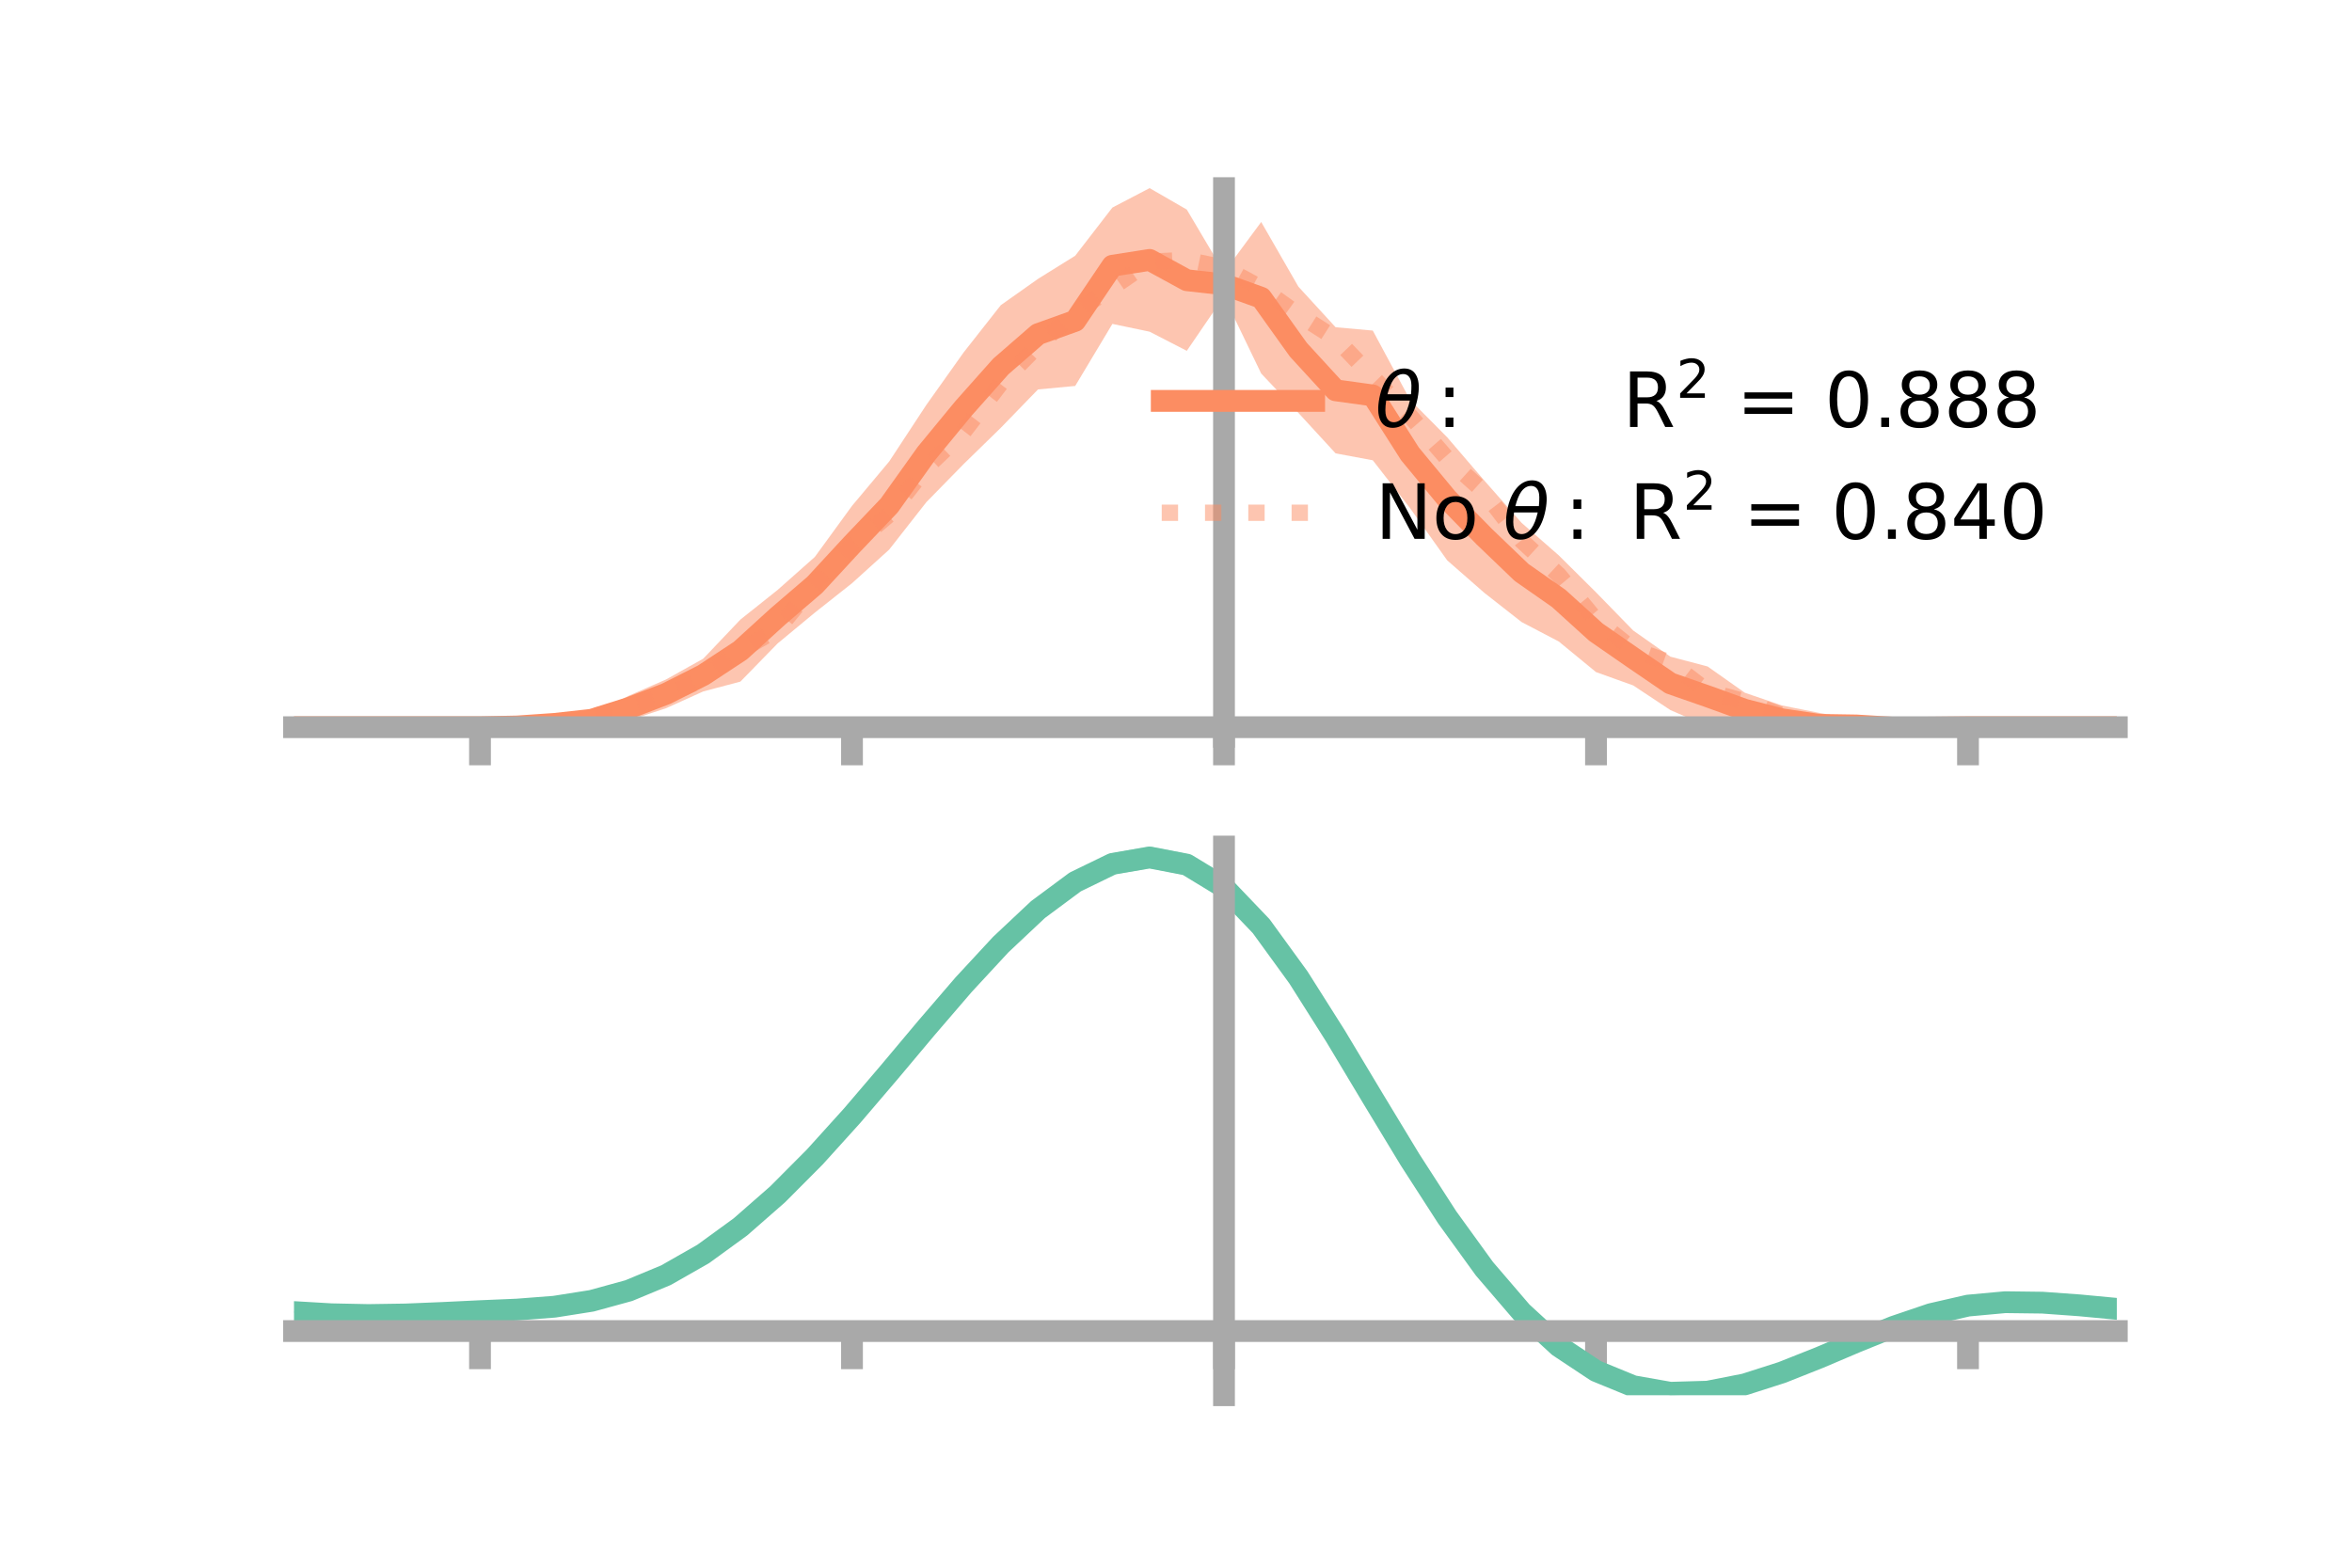
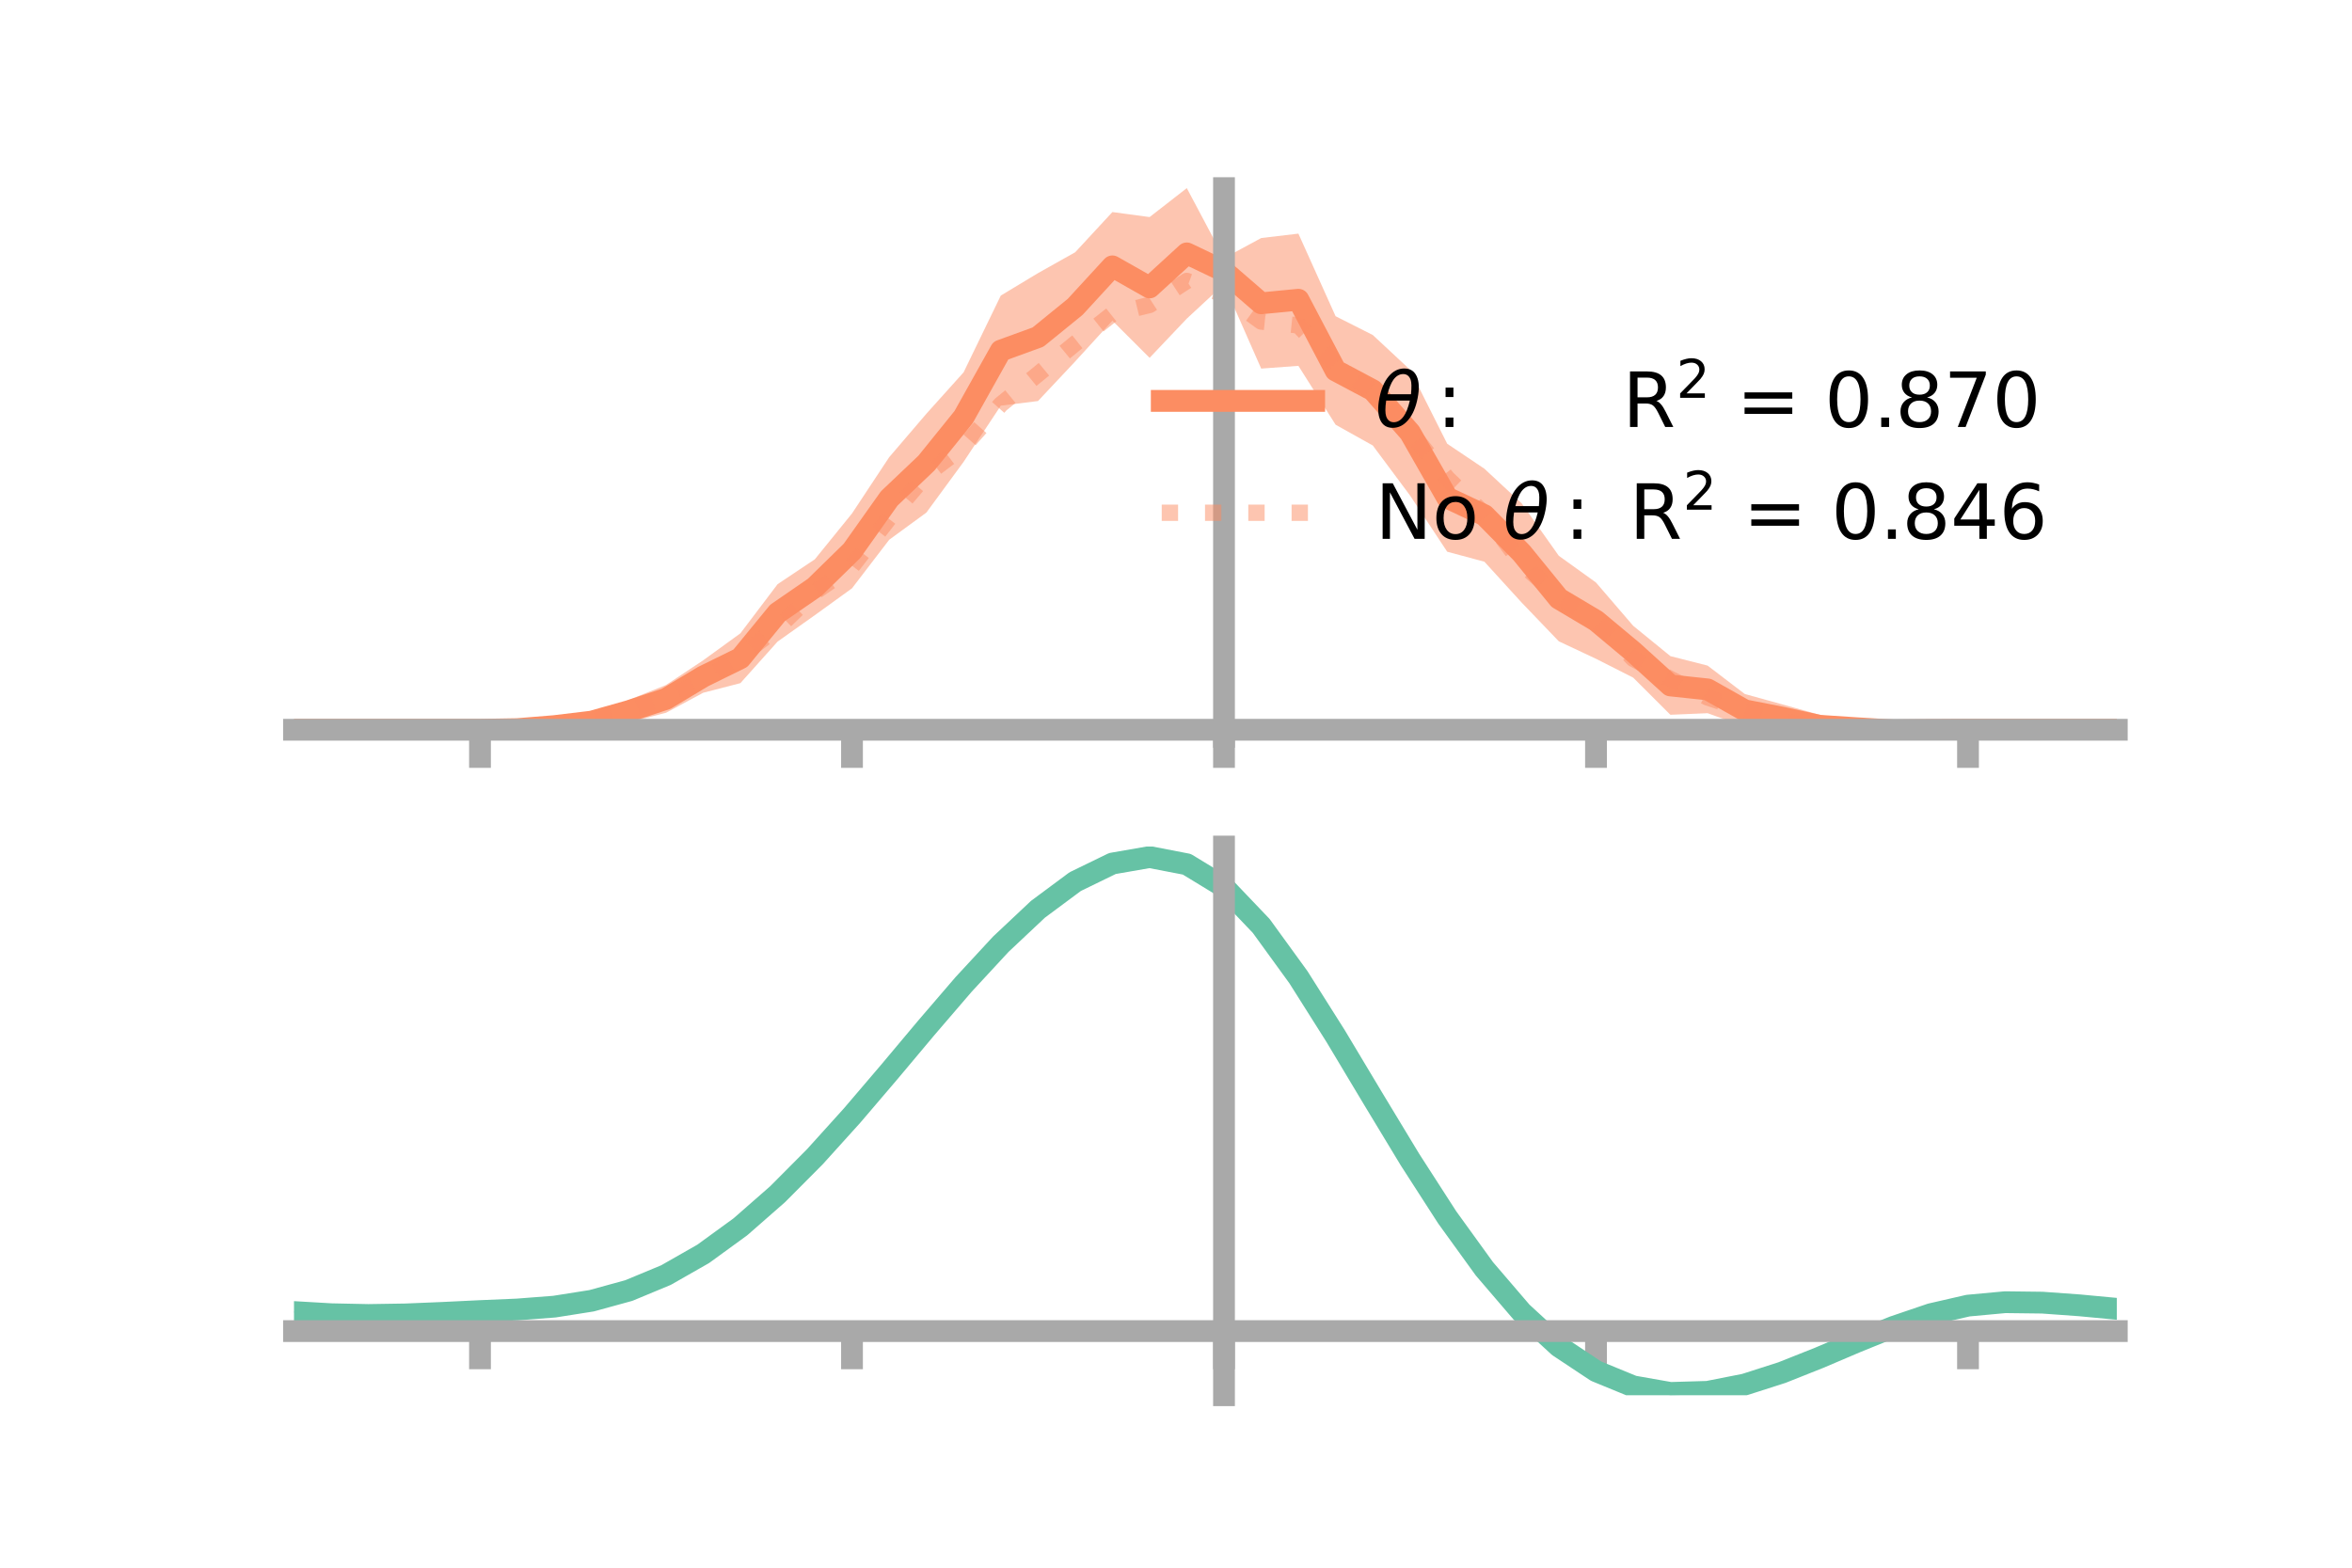
<svg xmlns="http://www.w3.org/2000/svg" xmlns:xlink="http://www.w3.org/1999/xlink" height="144pt" version="1.1" viewBox="0 0 216 144" width="216pt">
  <defs>
    <style type="text/css">*{stroke-linecap:butt;stroke-linejoin:round;}</style>
  </defs>
  <g id="figure_1">
    <g id="patch_1">
      <path d="M 0 144  L 216 144  L 216 0  L 0 0  z " style="fill:none;" />
    </g>
    <g id="axes_1">
      <g id="patch_2">
        <path d="M 27 67.68  L 194.4 67.68  L 194.4 17.28  L 27 17.28  z " style="fill:none;" />
      </g>
      <g id="PolyCollection_1">
-         <path clip-path="url(#p15911a3041)" d="M 27 66.797  L 27 66.797  L 30.416 66.797  L 33.833 66.797  L 37.249 66.797  L 40.665 66.797  L 44.082 66.796  L 47.498 66.571  L 50.914 66.11  L 54.331 65.564  L 57.747 63.908  L 61.163 62.414  L 64.58 60.506  L 67.996 56.911  L 71.412 54.191  L 74.829 51.159  L 78.245 46.468  L 81.661 42.388  L 85.078 37.184  L 88.494 32.376  L 91.91 28.03  L 95.327 25.617  L 98.743 23.49  L 102.159 19.065  L 105.576 17.28  L 108.992 19.251  L 112.408 25.017  L 115.824 20.389  L 119.241 26.331  L 122.657 30.059  L 126.073 30.365  L 129.49 36.719  L 132.906 40.169  L 136.322 44.15  L 139.739 48.028  L 143.155 51.015  L 146.571 54.406  L 149.988 57.914  L 153.404 60.318  L 156.82 61.218  L 160.237 63.63  L 163.653 64.802  L 167.069 65.483  L 170.486 66.084  L 173.902 66.459  L 177.318 66.678  L 180.735 66.797  L 184.151 66.797  L 187.567 66.797  L 190.984 66.797  L 194.4 66.797  L 194.4 66.797  L 194.4 66.797  L 190.984 66.797  L 187.567 66.797  L 184.151 66.797  L 180.735 66.798  L 177.318 66.988  L 173.902 67.229  L 170.486 67.189  L 167.069 67.68  L 163.653 67.341  L 160.237 66.764  L 156.82 66.705  L 153.404 65.224  L 149.988 62.96  L 146.571 61.734  L 143.155 58.926  L 139.739 57.138  L 136.322 54.46  L 132.906 51.471  L 129.49 46.669  L 126.073 42.279  L 122.657 41.644  L 119.241 37.927  L 115.824 34.31  L 112.408 27.224  L 108.992 32.226  L 105.576 30.467  L 102.159 29.752  L 98.743 35.451  L 95.327 35.771  L 91.91 39.296  L 88.494 42.631  L 85.078 46.12  L 81.661 50.482  L 78.245 53.573  L 74.829 56.275  L 71.412 59.106  L 67.996 62.609  L 64.58 63.514  L 61.163 65.056  L 57.747 66.177  L 54.331 66.67  L 50.914 66.876  L 47.498 66.885  L 44.082 66.798  L 40.665 66.797  L 37.249 66.797  L 33.833 66.797  L 30.416 66.797  L 27 66.797  z " style="fill:#fc8d62;fill-opacity:0.5;" />
+         <path clip-path="url(#p4371fd2796)" d="M 27 67.032  L 27 67.032  L 30.416 67.032  L 33.833 67.032  L 37.249 67.032  L 40.665 67.032  L 44.082 67.032  L 47.498 66.871  L 50.914 66.382  L 54.331 65.777  L 57.747 64.293  L 61.163 62.921  L 64.58 60.652  L 67.996 58.174  L 71.412 53.659  L 74.829 51.377  L 78.245 47.164  L 81.661 41.995  L 85.078 38.001  L 88.494 34.2  L 91.91 27.149  L 95.327 25.088  L 98.743 23.171  L 102.159 19.478  L 105.576 19.938  L 108.992 17.28  L 112.408 23.713  L 115.824 21.865  L 119.241 21.46  L 122.657 29.047  L 126.073 30.774  L 129.49 33.956  L 132.906 40.76  L 136.322 43.055  L 139.739 46.227  L 143.155 51.051  L 146.571 53.508  L 149.988 57.484  L 153.404 60.269  L 156.82 61.139  L 160.237 63.748  L 163.653 64.693  L 167.069 65.645  L 170.486 66.363  L 173.902 66.779  L 177.318 66.951  L 180.735 67.032  L 184.151 67.032  L 187.567 67.032  L 190.984 67.032  L 194.4 67.032  L 194.4 67.032  L 194.4 67.032  L 190.984 67.032  L 187.567 67.032  L 184.151 67.032  L 180.735 67.032  L 177.318 67.155  L 173.902 67.404  L 170.486 67.416  L 167.069 67.68  L 163.653 67.136  L 160.237 66.748  L 156.82 65.51  L 153.404 65.656  L 149.988 62.245  L 146.571 60.513  L 143.155 58.907  L 139.739 55.343  L 136.322 51.596  L 132.906 50.678  L 129.49 45.509  L 126.073 40.921  L 122.657 39.013  L 119.241 33.604  L 115.824 33.857  L 112.408 26.102  L 108.992 29.268  L 105.576 32.868  L 102.159 29.457  L 98.743 33.199  L 95.327 36.837  L 91.91 37.263  L 88.494 42.423  L 85.078 47.081  L 81.661 49.579  L 78.245 54.039  L 74.829 56.508  L 71.412 58.933  L 67.996 62.75  L 64.58 63.633  L 61.163 65.472  L 57.747 66.35  L 54.331 66.793  L 50.914 67.011  L 47.498 67.079  L 44.082 67.032  L 40.665 67.032  L 37.249 67.032  L 33.833 67.032  L 30.416 67.032  L 27 67.032  z " style="fill:#fc8d62;fill-opacity:0.5;" />
      </g>
      <g id="matplotlib.axis_1">
        <g id="xtick_1">
          <g id="line2d_1">
            <defs>
-               <path d="M 0 0  L 0 3.5  " id="m655f761736" style="stroke:#a9a9a9;stroke-width:2;" />
+               <path d="M 0 0  L 0 3.5  " id="m05f3c1939a" style="stroke:#a9a9a9;stroke-width:2;" />
            </defs>
            <g>
-               <use style="fill:#a9a9a9;stroke:#a9a9a9;stroke-width:2;" x="44.082" xlink:href="#m655f761736" y="66.797" />
+               <use style="fill:#a9a9a9;stroke:#a9a9a9;stroke-width:2;" x="44.082" xlink:href="#m05f3c1939a" y="67.032" />
            </g>
          </g>
        </g>
        <g id="xtick_2">
          <g id="line2d_2">
            <g>
-               <use style="fill:#a9a9a9;stroke:#a9a9a9;stroke-width:2;" x="78.245" xlink:href="#m655f761736" y="66.797" />
+               <use style="fill:#a9a9a9;stroke:#a9a9a9;stroke-width:2;" x="78.245" xlink:href="#m05f3c1939a" y="67.032" />
            </g>
          </g>
        </g>
        <g id="xtick_3">
          <g id="line2d_3">
            <g>
-               <use style="fill:#a9a9a9;stroke:#a9a9a9;stroke-width:2;" x="112.408" xlink:href="#m655f761736" y="66.797" />
+               <use style="fill:#a9a9a9;stroke:#a9a9a9;stroke-width:2;" x="112.408" xlink:href="#m05f3c1939a" y="67.032" />
            </g>
          </g>
        </g>
        <g id="xtick_4">
          <g id="line2d_4">
            <g>
-               <use style="fill:#a9a9a9;stroke:#a9a9a9;stroke-width:2;" x="146.571" xlink:href="#m655f761736" y="66.797" />
+               <use style="fill:#a9a9a9;stroke:#a9a9a9;stroke-width:2;" x="146.571" xlink:href="#m05f3c1939a" y="67.032" />
            </g>
          </g>
        </g>
        <g id="xtick_5">
          <g id="line2d_5">
            <g>
-               <use style="fill:#a9a9a9;stroke:#a9a9a9;stroke-width:2;" x="180.735" xlink:href="#m655f761736" y="66.797" />
+               <use style="fill:#a9a9a9;stroke:#a9a9a9;stroke-width:2;" x="180.735" xlink:href="#m05f3c1939a" y="67.032" />
            </g>
          </g>
        </g>
      </g>
      <g id="matplotlib.axis_2" />
      <g id="line2d_6">
-         <path clip-path="url(#p15911a3041)" d="M 27 66.797  L 30.416 66.797  L 33.833 66.797  L 37.249 66.797  L 40.665 66.797  L 44.082 66.797  L 47.498 66.728  L 50.914 66.493  L 54.331 66.117  L 57.747 65.043  L 61.163 63.735  L 64.58 62.01  L 67.996 59.76  L 71.412 56.649  L 74.829 53.717  L 78.245 50.02  L 81.661 46.435  L 85.078 41.652  L 88.494 37.504  L 91.91 33.663  L 95.327 30.694  L 98.743 29.47  L 102.159 24.408  L 105.576 23.874  L 108.992 25.739  L 112.408 26.121  L 115.824 27.349  L 119.241 32.129  L 122.657 35.851  L 126.073 36.322  L 129.49 41.694  L 132.906 45.82  L 136.322 49.305  L 139.739 52.583  L 143.155 54.971  L 146.571 58.07  L 149.988 60.437  L 153.404 62.771  L 156.82 63.962  L 160.237 65.197  L 163.653 66.071  L 167.069 66.582  L 170.486 66.636  L 173.902 66.844  L 177.318 66.833  L 180.735 66.797  L 184.151 66.797  L 187.567 66.797  L 190.984 66.797  L 194.4 66.797  " style="fill:none;stroke:#fc8d62;stroke-linecap:square;stroke-width:2;" />
+         <path clip-path="url(#p4371fd2796)" d="M 27 67.032  L 30.416 67.032  L 33.833 67.032  L 37.249 67.032  L 40.665 67.032  L 44.082 67.032  L 47.498 66.975  L 50.914 66.696  L 54.331 66.285  L 57.747 65.321  L 61.163 64.197  L 64.58 62.143  L 67.996 60.462  L 71.412 56.296  L 74.829 53.942  L 78.245 50.601  L 81.661 45.787  L 85.078 42.541  L 88.494 38.311  L 91.91 32.206  L 95.327 30.963  L 98.743 28.185  L 102.159 24.467  L 105.576 26.403  L 108.992 23.274  L 112.408 24.907  L 115.824 27.861  L 119.241 27.532  L 122.657 34.03  L 126.073 35.847  L 129.49 39.733  L 132.906 45.719  L 136.322 47.325  L 139.739 50.785  L 143.155 54.979  L 146.571 57.01  L 149.988 59.864  L 153.404 62.962  L 156.82 63.325  L 160.237 65.248  L 163.653 65.915  L 167.069 66.663  L 170.486 66.889  L 173.902 67.092  L 177.318 67.053  L 180.735 67.032  L 184.151 67.032  L 187.567 67.032  L 190.984 67.032  L 194.4 67.032  " style="fill:none;stroke:#fc8d62;stroke-linecap:square;stroke-width:2;" />
      </g>
      <g id="line2d_7">
-         <path clip-path="url(#p15911a3041)" d="M 27 66.797  L 30.416 66.797  L 33.833 66.797  L 37.249 66.797  L 40.665 66.797  L 44.082 66.797  L 47.498 66.739  L 50.914 66.565  L 54.331 65.858  L 57.747 64.909  L 61.163 63.874  L 64.58 62.385  L 67.996 59.739  L 71.412 57.797  L 74.829 53.621  L 78.245 50.159  L 81.661 47.267  L 85.078 42.921  L 88.494 39.665  L 91.91 35.214  L 95.327 31.748  L 98.743 28.687  L 102.159 26.4  L 105.576 24.04  L 108.992 23.874  L 112.408 24.584  L 115.824 26.445  L 119.241 28.907  L 122.657 31.086  L 126.073 34.658  L 129.49 38.201  L 132.906 42.123  L 136.322 45.206  L 139.739 49.664  L 143.155 52.821  L 146.571 56.929  L 149.988 59.663  L 153.404 60.873  L 156.82 63.494  L 160.237 64.429  L 163.653 65.697  L 167.069 66.6  L 170.486 66.831  L 173.902 66.761  L 177.318 66.819  L 180.735 66.797  L 184.151 66.797  L 187.567 66.797  L 190.984 66.797  L 194.4 66.797  " style="fill:none;stroke:#fc8d62;stroke-dasharray:1.5,2.475;stroke-dashoffset:0;stroke-opacity:0.5;stroke-width:1.5;" />
+         <path clip-path="url(#p4371fd2796)" d="M 27 67.032  L 30.416 67.032  L 33.833 67.032  L 37.249 67.032  L 40.665 67.032  L 44.082 67.032  L 47.498 67.003  L 50.914 66.696  L 54.331 66.309  L 57.747 65.199  L 61.163 64.117  L 64.58 62.57  L 67.996 60.255  L 71.412 57.682  L 74.829 54.379  L 78.245 52.023  L 81.661 47.604  L 85.078 43.6  L 88.494 41.012  L 91.91 37.15  L 95.327 34.366  L 98.743 31.553  L 102.159 28.842  L 105.576 28.013  L 108.992 25.805  L 112.408 27.065  L 115.824 29.536  L 119.241 29.889  L 122.657 33.46  L 126.073 36.023  L 129.49 39.59  L 132.906 43.922  L 136.322 47.209  L 139.739 51.763  L 143.155 54.801  L 146.571 56.947  L 149.988 60.51  L 153.404 62.365  L 156.82 64.067  L 160.237 65.202  L 163.653 66.225  L 167.069 66.923  L 170.486 66.924  L 173.902 67.122  L 177.318 67.028  L 180.735 67.032  L 184.151 67.032  L 187.567 67.032  L 190.984 67.032  L 194.4 67.032  " style="fill:none;stroke:#fc8d62;stroke-dasharray:1.5,2.475;stroke-dashoffset:0;stroke-opacity:0.5;stroke-width:1.5;" />
      </g>
      <g id="patch_3">
        <path d="M 112.408 67.68  L 112.408 17.28  " style="fill:none;stroke:#a9a9a9;stroke-linecap:square;stroke-linejoin:miter;stroke-width:2;" />
      </g>
      <g id="patch_4">
        <path d="M 194.4 67.68  L 194.4 17.28  " style="fill:none;" />
      </g>
      <g id="patch_5">
-         <path d="M 27 66.797  L 194.4 66.797  " style="fill:none;stroke:#a9a9a9;stroke-linecap:square;stroke-linejoin:miter;stroke-width:2;" />
+         <path d="M 27 67.032  L 194.4 67.032  " style="fill:none;stroke:#a9a9a9;stroke-linecap:square;stroke-linejoin:miter;stroke-width:2;" />
      </g>
      <g id="patch_6">
        <path d="M 27 17.28  L 194.4 17.28  " style="fill:none;" />
      </g>
      <g id="legend_1">
        <g id="line2d_8">
          <path d="M 106.69 36.824  L 120.69 36.824  " style="fill:none;stroke:#fc8d62;stroke-linecap:square;stroke-width:2;" />
        </g>
        <g id="line2d_9" />
        <g id="text_1">
          <g transform="translate(126.29 39.27422)scale(0.07 -0.07)">
            <defs>
              <path d="M 45.516 34.672  L 14.453 34.672  Q 12.359 20.062 14.5 13.875  Q 17.188 6.25 24.469 6.25  Q 31.781 6.25 37.359 13.922  Q 42.234 20.656 45.516 34.672  z M 47.016 42.969  Q 48.344 56.844 46.625 61.719  Q 43.953 69.438 36.766 69.438  Q 29.297 69.438 23.828 61.812  Q 19.531 55.672 16.156 42.969  z M 38.188 76.766  Q 49.906 76.766 54.594 66.406  Q 59.281 56.109 55.719 37.844  Q 52.203 19.625 43.453 9.281  Q 34.766 -1.125 23.047 -1.125  Q 11.281 -1.125 6.641 9.281  Q 2 19.625 5.516 37.844  Q 9.078 56.109 17.719 66.406  Q 26.422 76.766 38.188 76.766  z " id="DejaVuSans-Oblique-952" />
              <path d="M 11.719 12.406  L 22.016 12.406  L 22.016 0  L 11.719 0  z M 11.719 51.703  L 22.016 51.703  L 22.016 39.312  L 11.719 39.312  z " id="DejaVuSans-58" />
              <path id="DejaVuSans-32" />
              <path d="M 44.391 34.188  Q 47.562 33.109 50.562 29.594  Q 53.562 26.078 56.594 19.922  L 66.609 0  L 56 0  L 46.688 18.703  Q 43.062 26.031 39.672 28.422  Q 36.281 30.812 30.422 30.812  L 19.672 30.812  L 19.672 0  L 9.812 0  L 9.812 72.906  L 32.078 72.906  Q 44.578 72.906 50.734 67.672  Q 56.891 62.453 56.891 51.906  Q 56.891 45.016 53.688 40.469  Q 50.484 35.938 44.391 34.188  z M 19.672 64.797  L 19.672 38.922  L 32.078 38.922  Q 39.203 38.922 42.844 42.219  Q 46.484 45.516 46.484 51.906  Q 46.484 58.297 42.844 61.547  Q 39.203 64.797 32.078 64.797  z " id="DejaVuSans-82" />
              <path d="M 19.188 8.297  L 53.609 8.297  L 53.609 0  L 7.328 0  L 7.328 8.297  Q 12.938 14.109 22.625 23.891  Q 32.328 33.688 34.812 36.531  Q 39.547 41.844 41.422 45.531  Q 43.312 49.219 43.312 52.781  Q 43.312 58.594 39.234 62.25  Q 35.156 65.922 28.609 65.922  Q 23.969 65.922 18.812 64.312  Q 13.672 62.703 7.812 59.422  L 7.812 69.391  Q 13.766 71.781 18.938 73  Q 24.125 74.219 28.422 74.219  Q 39.75 74.219 46.484 68.547  Q 53.219 62.891 53.219 53.422  Q 53.219 48.922 51.531 44.891  Q 49.859 40.875 45.406 35.406  Q 44.188 33.984 37.641 27.219  Q 31.109 20.453 19.188 8.297  z " id="DejaVuSans-50" />
              <path d="M 10.594 45.406  L 73.188 45.406  L 73.188 37.203  L 10.594 37.203  z M 10.594 25.484  L 73.188 25.484  L 73.188 17.188  L 10.594 17.188  z " id="DejaVuSans-61" />
              <path d="M 31.781 66.406  Q 24.172 66.406 20.328 58.906  Q 16.5 51.422 16.5 36.375  Q 16.5 21.391 20.328 13.891  Q 24.172 6.391 31.781 6.391  Q 39.453 6.391 43.281 13.891  Q 47.125 21.391 47.125 36.375  Q 47.125 51.422 43.281 58.906  Q 39.453 66.406 31.781 66.406  z M 31.781 74.219  Q 44.047 74.219 50.516 64.516  Q 56.984 54.828 56.984 36.375  Q 56.984 17.969 50.516 8.266  Q 44.047 -1.422 31.781 -1.422  Q 19.531 -1.422 13.062 8.266  Q 6.594 17.969 6.594 36.375  Q 6.594 54.828 13.062 64.516  Q 19.531 74.219 31.781 74.219  z " id="DejaVuSans-48" />
              <path d="M 10.688 12.406  L 21 12.406  L 21 0  L 10.688 0  z " id="DejaVuSans-46" />
              <path d="M 31.781 34.625  Q 24.75 34.625 20.719 30.859  Q 16.703 27.094 16.703 20.516  Q 16.703 13.922 20.719 10.156  Q 24.75 6.391 31.781 6.391  Q 38.812 6.391 42.859 10.172  Q 46.922 13.969 46.922 20.516  Q 46.922 27.094 42.891 30.859  Q 38.875 34.625 31.781 34.625  z M 21.922 38.812  Q 15.578 40.375 12.031 44.719  Q 8.5 49.078 8.5 55.328  Q 8.5 64.062 14.719 69.141  Q 20.953 74.219 31.781 74.219  Q 42.672 74.219 48.875 69.141  Q 55.078 64.062 55.078 55.328  Q 55.078 49.078 51.531 44.719  Q 48 40.375 41.703 38.812  Q 48.828 37.156 52.797 32.312  Q 56.781 27.484 56.781 20.516  Q 56.781 9.906 50.312 4.234  Q 43.844 -1.422 31.781 -1.422  Q 19.734 -1.422 13.25 4.234  Q 6.781 9.906 6.781 20.516  Q 6.781 27.484 10.781 32.312  Q 14.797 37.156 21.922 38.812  z M 18.312 54.391  Q 18.312 48.734 21.844 45.562  Q 25.391 42.391 31.781 42.391  Q 38.141 42.391 41.719 45.562  Q 45.312 48.734 45.312 54.391  Q 45.312 60.062 41.719 63.234  Q 38.141 66.406 31.781 66.406  Q 25.391 66.406 21.844 63.234  Q 18.312 60.062 18.312 54.391  z " id="DejaVuSans-56" />
+               <path d="M 8.203 72.906  L 55.078 72.906  L 55.078 68.703  L 28.609 0  L 18.312 0  L 43.219 64.594  L 8.203 64.594  z " id="DejaVuSans-55" />
            </defs>
            <use transform="translate(0 0.765625)" xlink:href="#DejaVuSans-Oblique-952" />
            <use transform="translate(80.66406 0.765625)" xlink:href="#DejaVuSans-58" />
            <use transform="translate(133.8379 0.765625)" xlink:href="#DejaVuSans-32" />
            <use transform="translate(165.625 0.765625)" xlink:href="#DejaVuSans-32" />
            <use transform="translate(197.4121 0.765625)" xlink:href="#DejaVuSans-32" />
            <use transform="translate(229.1992 0.765625)" xlink:href="#DejaVuSans-32" />
            <use transform="translate(260.9863 0.765625)" xlink:href="#DejaVuSans-32" />
            <use transform="translate(292.7734 0.765625)" xlink:href="#DejaVuSans-32" />
            <use transform="translate(324.5605 0.765625)" xlink:href="#DejaVuSans-82" />
            <use transform="translate(395 39.04688)scale(0.7)" xlink:href="#DejaVuSans-50" />
            <use transform="translate(442.2705 0.765625)" xlink:href="#DejaVuSans-32" />
            <use transform="translate(474.0576 0.765625)" xlink:href="#DejaVuSans-61" />
            <use transform="translate(557.8467 0.765625)" xlink:href="#DejaVuSans-32" />
            <use transform="translate(589.6338 0.765625)" xlink:href="#DejaVuSans-48" />
            <use transform="translate(653.2568 0.765625)" xlink:href="#DejaVuSans-46" />
            <use transform="translate(682.4189 0.765625)" xlink:href="#DejaVuSans-56" />
-             <use transform="translate(746.042 0.765625)" xlink:href="#DejaVuSans-56" />
-             <use transform="translate(809.665 0.765625)" xlink:href="#DejaVuSans-56" />
+             <use transform="translate(746.042 0.765625)" xlink:href="#DejaVuSans-55" />
+             <use transform="translate(809.665 0.765625)" xlink:href="#DejaVuSans-48" />
          </g>
        </g>
        <g id="line2d_10">
          <path d="M 106.69 47.099  L 120.69 47.099  " style="fill:none;stroke:#fc8d62;stroke-dasharray:1.5,2.475;stroke-dashoffset:0;stroke-opacity:0.5;stroke-width:1.5;" />
        </g>
        <g id="line2d_11" />
        <g id="text_2">
          <g transform="translate(126.29 49.54891)scale(0.07 -0.07)">
            <defs>
              <path d="M 9.812 72.906  L 23.094 72.906  L 55.422 11.922  L 55.422 72.906  L 64.984 72.906  L 64.984 0  L 51.703 0  L 19.391 60.984  L 19.391 0  L 9.812 0  z " id="DejaVuSans-78" />
              <path d="M 30.609 48.391  Q 23.391 48.391 19.188 42.75  Q 14.984 37.109 14.984 27.297  Q 14.984 17.484 19.156 11.844  Q 23.344 6.203 30.609 6.203  Q 37.797 6.203 41.984 11.859  Q 46.188 17.531 46.188 27.297  Q 46.188 37.016 41.984 42.703  Q 37.797 48.391 30.609 48.391  z M 30.609 56  Q 42.328 56 49.016 48.375  Q 55.719 40.766 55.719 27.297  Q 55.719 13.875 49.016 6.219  Q 42.328 -1.422 30.609 -1.422  Q 18.844 -1.422 12.172 6.219  Q 5.516 13.875 5.516 27.297  Q 5.516 40.766 12.172 48.375  Q 18.844 56 30.609 56  z " id="DejaVuSans-111" />
              <path d="M 37.797 64.312  L 12.891 25.391  L 37.797 25.391  z M 35.203 72.906  L 47.609 72.906  L 47.609 25.391  L 58.016 25.391  L 58.016 17.188  L 47.609 17.188  L 47.609 0  L 37.797 0  L 37.797 17.188  L 4.891 17.188  L 4.891 26.703  z " id="DejaVuSans-52" />
+               <path d="M 33.016 40.375  Q 26.375 40.375 22.484 35.828  Q 18.609 31.297 18.609 23.391  Q 18.609 15.531 22.484 10.953  Q 26.375 6.391 33.016 6.391  Q 39.656 6.391 43.531 10.953  Q 47.406 15.531 47.406 23.391  Q 47.406 31.297 43.531 35.828  Q 39.656 40.375 33.016 40.375  z M 52.594 71.297  L 52.594 62.312  Q 48.875 64.062 45.094 64.984  Q 41.312 65.922 37.594 65.922  Q 27.828 65.922 22.672 59.328  Q 17.531 52.734 16.797 39.406  Q 19.672 43.656 24.016 45.922  Q 28.375 48.188 33.594 48.188  Q 44.578 48.188 50.953 41.516  Q 57.328 34.859 57.328 23.391  Q 57.328 12.156 50.688 5.359  Q 44.047 -1.422 33.016 -1.422  Q 20.359 -1.422 13.672 8.266  Q 6.984 17.969 6.984 36.375  Q 6.984 53.656 15.188 63.938  Q 23.391 74.219 37.203 74.219  Q 40.922 74.219 44.703 73.484  Q 48.484 72.75 52.594 71.297  z " id="DejaVuSans-54" />
            </defs>
            <use transform="translate(0 0.765625)" xlink:href="#DejaVuSans-78" />
            <use transform="translate(74.80469 0.765625)" xlink:href="#DejaVuSans-111" />
            <use transform="translate(135.9863 0.765625)" xlink:href="#DejaVuSans-32" />
            <use transform="translate(167.7734 0.765625)" xlink:href="#DejaVuSans-Oblique-952" />
            <use transform="translate(248.4375 0.765625)" xlink:href="#DejaVuSans-58" />
            <use transform="translate(301.6113 0.765625)" xlink:href="#DejaVuSans-32" />
            <use transform="translate(333.3984 0.765625)" xlink:href="#DejaVuSans-82" />
            <use transform="translate(403.8379 39.04688)scale(0.7)" xlink:href="#DejaVuSans-50" />
            <use transform="translate(451.1084 0.765625)" xlink:href="#DejaVuSans-32" />
            <use transform="translate(482.8955 0.765625)" xlink:href="#DejaVuSans-61" />
            <use transform="translate(566.6846 0.765625)" xlink:href="#DejaVuSans-32" />
            <use transform="translate(598.4717 0.765625)" xlink:href="#DejaVuSans-48" />
            <use transform="translate(662.0947 0.765625)" xlink:href="#DejaVuSans-46" />
            <use transform="translate(691.2568 0.765625)" xlink:href="#DejaVuSans-56" />
            <use transform="translate(754.8799 0.765625)" xlink:href="#DejaVuSans-52" />
-             <use transform="translate(818.5029 0.765625)" xlink:href="#DejaVuSans-48" />
+             <use transform="translate(818.5029 0.765625)" xlink:href="#DejaVuSans-54" />
          </g>
        </g>
      </g>
    </g>
    <g id="axes_2">
      <g id="patch_7">
        <path d="M 27 128.16  L 194.4 128.16  L 194.4 77.76  L 27 77.76  z " style="fill:none;" />
      </g>
      <g id="PolyCollection_2">
-         <path clip-path="url(#pe5d639145d)" d="M 27 120.56  L 27 120.479  L 30.416 120.69  L 33.833 120.763  L 37.249 120.704  L 40.665 120.553  L 44.082 120.381  L 47.498 120.231  L 50.914 119.962  L 54.331 119.417  L 57.747 118.468  L 61.163 117.024  L 64.58 115.034  L 67.996 112.49  L 71.412 109.424  L 74.829 105.903  L 78.245 102.028  L 81.661 97.928  L 85.078 93.758  L 88.494 89.692  L 91.91 85.919  L 95.327 82.639  L 98.743 80.053  L 102.159 78.361  L 105.576 77.76  L 108.992 78.434  L 112.408 80.548  L 115.824 84.183  L 119.241 88.961  L 122.657 94.449  L 126.073 100.241  L 129.49 105.979  L 132.906 111.366  L 136.322 116.167  L 139.739 120.212  L 143.155 123.398  L 146.571 125.686  L 149.988 127.098  L 153.404 127.704  L 156.82 127.611  L 160.237 126.954  L 163.653 125.88  L 167.069 124.551  L 170.486 123.127  L 173.902 121.766  L 177.318 120.622  L 180.735 119.844  L 184.151 119.531  L 187.567 119.579  L 190.984 119.836  L 194.4 120.171  L 194.4 120.279  L 194.4 120.279  L 190.984 119.97  L 187.567 119.732  L 184.151 119.695  L 180.735 120.011  L 177.318 120.8  L 173.902 121.976  L 170.486 123.387  L 167.069 124.869  L 163.653 126.252  L 160.237 127.368  L 156.82 128.053  L 153.404 128.16  L 149.988 127.563  L 146.571 126.17  L 143.155 123.927  L 139.739 120.827  L 136.322 116.909  L 132.906 112.269  L 129.49 107.062  L 126.073 101.514  L 122.657 95.909  L 119.241 90.594  L 115.824 85.965  L 112.408 82.445  L 108.992 80.404  L 105.576 79.759  L 102.159 80.343  L 98.743 81.974  L 95.327 84.458  L 91.91 87.601  L 88.494 91.208  L 85.078 95.088  L 81.661 99.061  L 78.245 102.962  L 74.829 106.645  L 71.412 109.991  L 67.996 112.906  L 64.58 115.331  L 61.163 117.238  L 57.747 118.634  L 54.331 119.56  L 50.914 120.093  L 47.498 120.352  L 44.082 120.491  L 40.665 120.646  L 37.249 120.777  L 33.833 120.822  L 30.416 120.75  L 27 120.56  z " style="fill:#66c2a5;fill-opacity:0.5;" />
+         <path clip-path="url(#pf85accb63f)" d="M 27 120.559  L 27 120.476  L 30.416 120.685  L 33.833 120.758  L 37.249 120.698  L 40.665 120.547  L 44.082 120.374  L 47.498 120.223  L 50.914 119.954  L 54.331 119.408  L 57.747 118.459  L 61.163 117.017  L 64.58 115.03  L 67.996 112.488  L 71.412 109.423  L 74.829 105.904  L 78.245 102.03  L 81.661 97.93  L 85.078 93.761  L 88.494 89.695  L 91.91 85.922  L 95.327 82.641  L 98.743 80.054  L 102.159 78.362  L 105.576 77.76  L 108.992 78.433  L 112.408 80.547  L 115.824 84.182  L 119.241 88.96  L 122.657 94.448  L 126.073 100.241  L 129.49 105.981  L 132.906 111.371  L 136.322 116.175  L 139.739 120.225  L 143.155 123.418  L 146.571 125.713  L 149.988 127.129  L 153.404 127.736  L 156.82 127.642  L 160.237 126.981  L 163.653 125.903  L 167.069 124.569  L 170.486 123.14  L 173.902 121.775  L 177.318 120.628  L 180.735 119.848  L 184.151 119.534  L 187.567 119.581  L 190.984 119.837  L 194.4 120.17  L 194.4 120.277  L 194.4 120.277  L 190.984 119.967  L 187.567 119.729  L 184.151 119.692  L 180.735 120.01  L 177.318 120.8  L 173.902 121.977  L 170.486 123.388  L 167.069 124.87  L 163.653 126.252  L 160.237 127.367  L 156.82 128.053  L 153.404 128.16  L 149.988 127.565  L 146.571 126.175  L 143.155 123.936  L 139.739 120.837  L 136.322 116.917  L 132.906 112.271  L 129.49 107.057  L 126.073 101.497  L 122.657 95.882  L 119.241 90.555  L 115.824 85.916  L 112.408 82.387  L 108.992 80.34  L 105.576 79.692  L 102.159 80.276  L 98.743 81.907  L 95.327 84.395  L 91.91 87.542  L 88.494 91.155  L 85.078 95.041  L 81.661 99.02  L 78.245 102.927  L 74.829 106.616  L 71.412 109.967  L 67.996 112.888  L 64.58 115.317  L 61.163 117.228  L 57.747 118.627  L 54.331 119.554  L 50.914 120.087  L 47.498 120.346  L 44.082 120.485  L 40.665 120.64  L 37.249 120.773  L 33.833 120.819  L 30.416 120.749  L 27 120.559  z " style="fill:#66c2a5;fill-opacity:0.5;" />
      </g>
      <g id="matplotlib.axis_3">
        <g id="xtick_6">
          <g id="line2d_12">
            <g>
-               <use style="fill:#a9a9a9;stroke:#a9a9a9;stroke-width:2;" x="44.082" xlink:href="#m655f761736" y="122.263" />
+               <use style="fill:#a9a9a9;stroke:#a9a9a9;stroke-width:2;" x="44.082" xlink:href="#m05f3c1939a" y="122.267" />
            </g>
          </g>
        </g>
        <g id="xtick_7">
          <g id="line2d_13">
            <g>
-               <use style="fill:#a9a9a9;stroke:#a9a9a9;stroke-width:2;" x="78.245" xlink:href="#m655f761736" y="122.263" />
+               <use style="fill:#a9a9a9;stroke:#a9a9a9;stroke-width:2;" x="78.245" xlink:href="#m05f3c1939a" y="122.267" />
            </g>
          </g>
        </g>
        <g id="xtick_8">
          <g id="line2d_14">
            <g>
-               <use style="fill:#a9a9a9;stroke:#a9a9a9;stroke-width:2;" x="112.408" xlink:href="#m655f761736" y="122.263" />
+               <use style="fill:#a9a9a9;stroke:#a9a9a9;stroke-width:2;" x="112.408" xlink:href="#m05f3c1939a" y="122.267" />
            </g>
          </g>
        </g>
        <g id="xtick_9">
          <g id="line2d_15">
            <g>
-               <use style="fill:#a9a9a9;stroke:#a9a9a9;stroke-width:2;" x="146.571" xlink:href="#m655f761736" y="122.263" />
+               <use style="fill:#a9a9a9;stroke:#a9a9a9;stroke-width:2;" x="146.571" xlink:href="#m05f3c1939a" y="122.267" />
            </g>
          </g>
        </g>
        <g id="xtick_10">
          <g id="line2d_16">
            <g>
-               <use style="fill:#a9a9a9;stroke:#a9a9a9;stroke-width:2;" x="180.735" xlink:href="#m655f761736" y="122.263" />
+               <use style="fill:#a9a9a9;stroke:#a9a9a9;stroke-width:2;" x="180.735" xlink:href="#m05f3c1939a" y="122.267" />
            </g>
          </g>
        </g>
      </g>
      <g id="matplotlib.axis_4" />
      <g id="line2d_17">
-         <path clip-path="url(#pe5d639145d)" d="M 27 120.52  L 30.416 120.72  L 33.833 120.792  L 37.249 120.74  L 40.665 120.6  L 44.082 120.436  L 47.498 120.291  L 50.914 120.028  L 54.331 119.488  L 57.747 118.551  L 61.163 117.131  L 64.58 115.183  L 67.996 112.698  L 71.412 109.707  L 74.829 106.274  L 78.245 102.495  L 81.661 98.495  L 85.078 94.423  L 88.494 90.45  L 91.91 86.76  L 95.327 83.548  L 98.743 81.013  L 102.159 79.352  L 105.576 78.76  L 108.992 79.419  L 112.408 81.497  L 115.824 85.074  L 119.241 89.778  L 122.657 95.179  L 126.073 100.877  L 129.49 106.521  L 132.906 111.818  L 136.322 116.538  L 139.739 120.52  L 143.155 123.663  L 146.571 125.928  L 149.988 127.33  L 153.404 127.932  L 156.82 127.832  L 160.237 127.161  L 163.653 126.066  L 167.069 124.71  L 170.486 123.257  L 173.902 121.871  L 177.318 120.711  L 180.735 119.927  L 184.151 119.613  L 187.567 119.656  L 190.984 119.903  L 194.4 120.225  " style="fill:none;stroke:#66c2a5;stroke-linecap:square;stroke-width:2;" />
+         <path clip-path="url(#pf85accb63f)" d="M 27 120.518  L 30.416 120.717  L 33.833 120.789  L 37.249 120.735  L 40.665 120.594  L 44.082 120.429  L 47.498 120.284  L 50.914 120.021  L 54.331 119.481  L 57.747 118.543  L 61.163 117.123  L 64.58 115.174  L 67.996 112.688  L 71.412 109.695  L 74.829 106.26  L 78.245 102.478  L 81.661 98.475  L 85.078 94.401  L 88.494 90.425  L 91.91 86.732  L 95.327 83.518  L 98.743 80.981  L 102.159 79.319  L 105.576 78.726  L 108.992 79.386  L 112.408 81.467  L 115.824 85.049  L 119.241 89.758  L 122.657 95.165  L 126.073 100.869  L 129.49 106.519  L 132.906 111.821  L 136.322 116.546  L 139.739 120.531  L 143.155 123.677  L 146.571 125.944  L 149.988 127.347  L 153.404 127.948  L 156.82 127.847  L 160.237 127.174  L 163.653 126.078  L 167.069 124.719  L 170.486 123.264  L 173.902 121.876  L 177.318 120.714  L 180.735 119.929  L 184.151 119.613  L 187.567 119.655  L 190.984 119.902  L 194.4 120.223  " style="fill:none;stroke:#66c2a5;stroke-linecap:square;stroke-width:2;" />
      </g>
      <g id="patch_8">
        <path d="M 112.408 128.16  L 112.408 77.76  " style="fill:none;stroke:#a9a9a9;stroke-linecap:square;stroke-linejoin:miter;stroke-width:2;" />
      </g>
      <g id="patch_9">
        <path d="M 194.4 128.16  L 194.4 77.76  " style="fill:none;" />
      </g>
      <g id="patch_10">
-         <path d="M 27 122.263  L 194.4 122.263  " style="fill:none;stroke:#a9a9a9;stroke-linecap:square;stroke-linejoin:miter;stroke-width:2;" />
+         <path d="M 27 122.267  L 194.4 122.267  " style="fill:none;stroke:#a9a9a9;stroke-linecap:square;stroke-linejoin:miter;stroke-width:2;" />
      </g>
      <g id="patch_11">
        <path d="M 27 77.76  L 194.4 77.76  " style="fill:none;" />
      </g>
    </g>
  </g>
  <defs>
-     <clipPath id="p15911a3041">
+     <clipPath id="p4371fd2796">
      <rect height="50.4" width="167.4" x="27" y="17.28" />
    </clipPath>
-     <clipPath id="pe5d639145d">
+     <clipPath id="pf85accb63f">
      <rect height="50.4" width="167.4" x="27" y="77.76" />
    </clipPath>
  </defs>
</svg>
